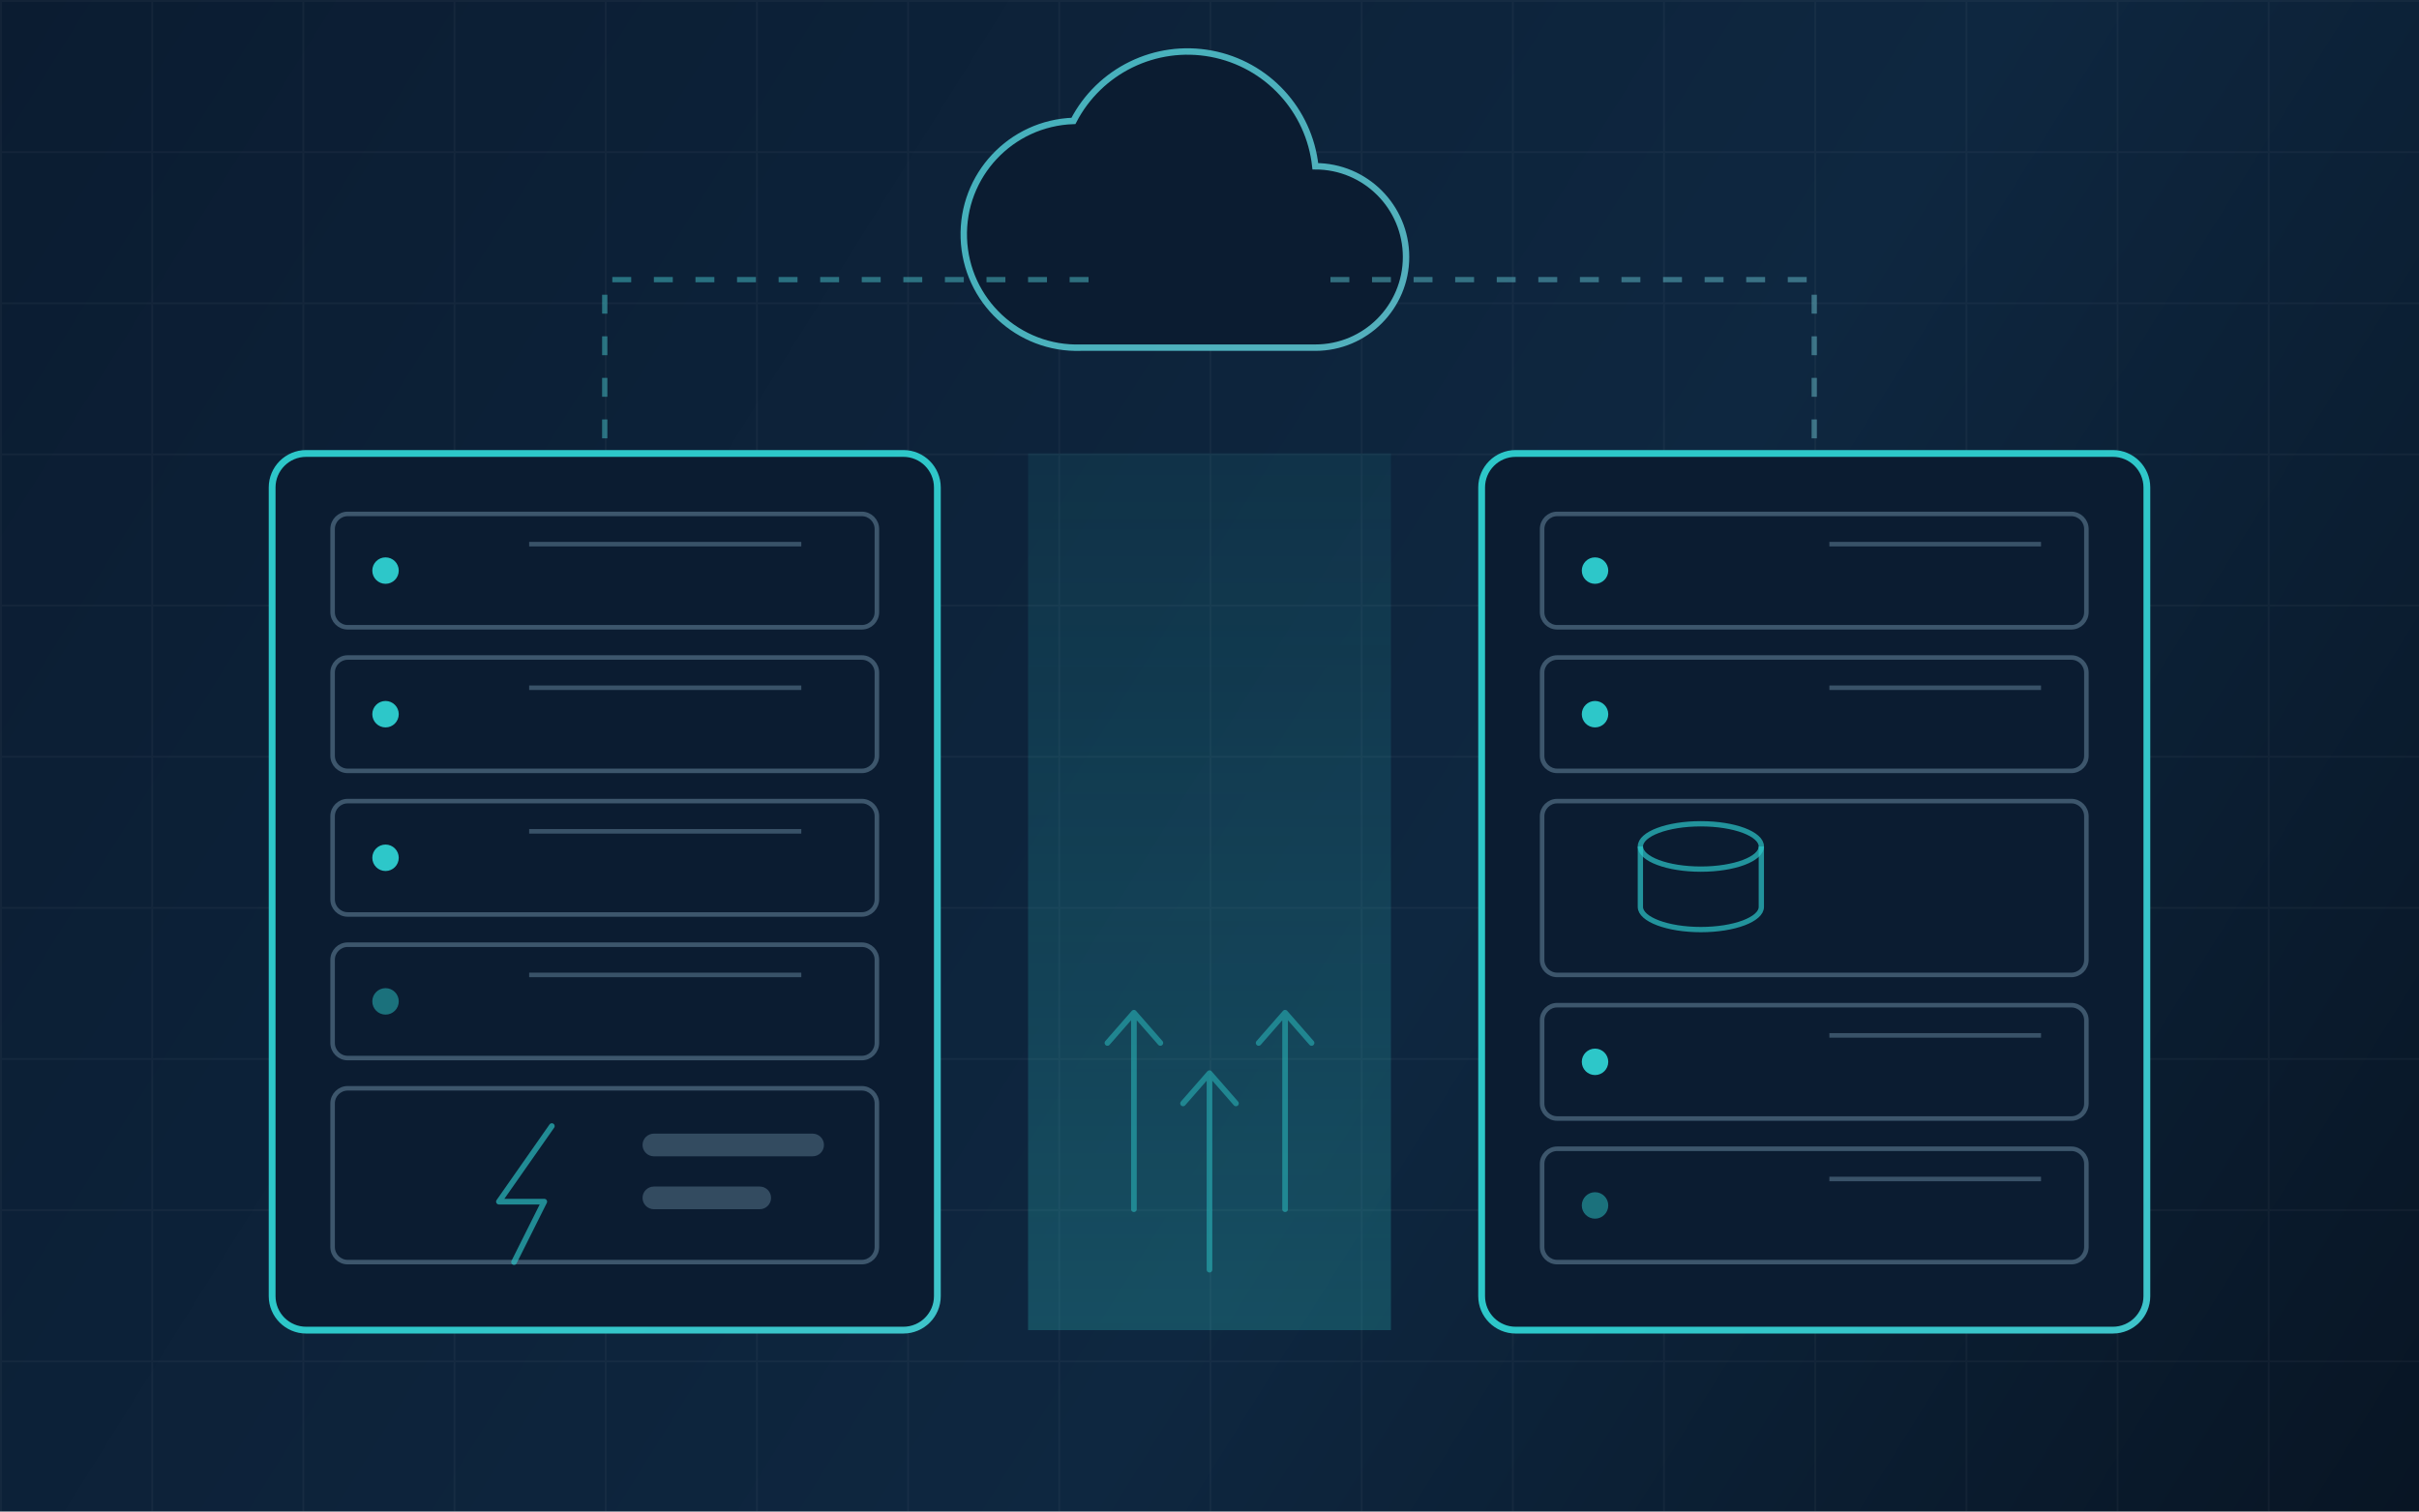
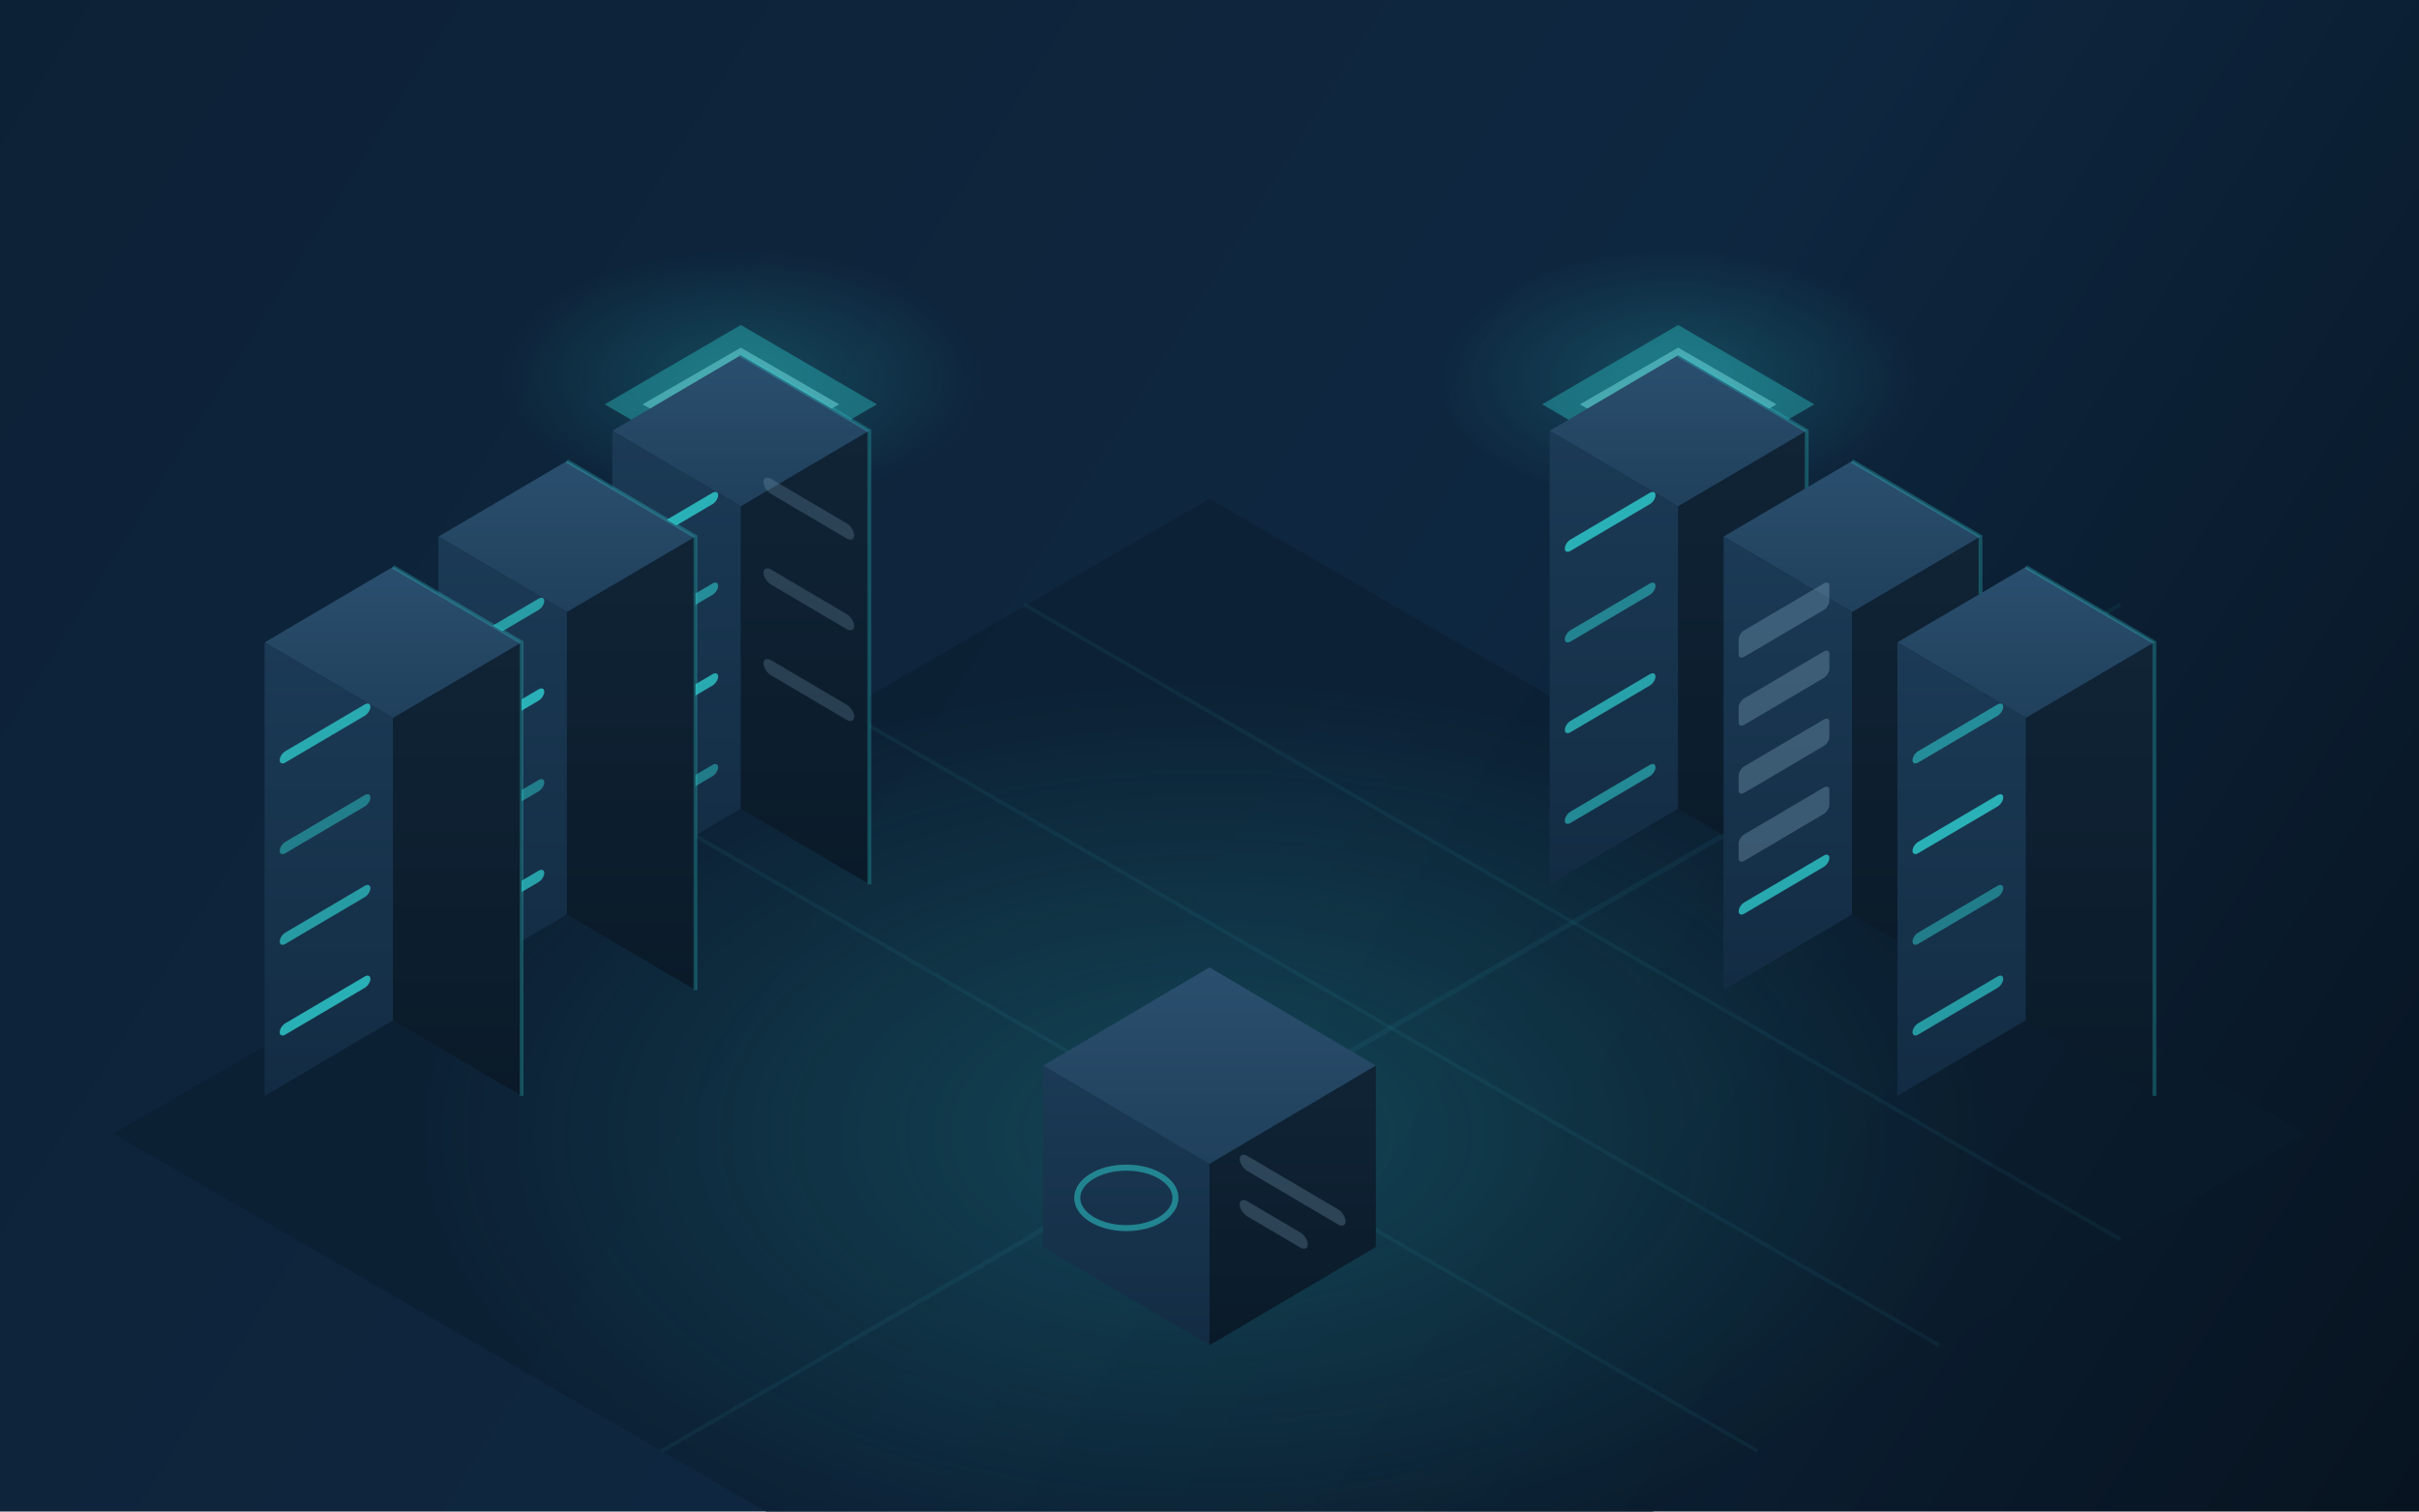
- <svg xmlns="http://www.w3.org/2000/svg" viewBox="0 0 640 400" width="640" height="400" role="img" aria-label="Two equipment racks with cold-aisle airflow between them, linked upward to cloud capacity">
+ <svg xmlns="http://www.w3.org/2000/svg" viewBox="0 0 640 400" width="640" height="400" role="img" aria-label="An isometric data centre hall: two rows of equipment racks on a raised floor, lit overhead, with a cooling unit at the end of the aisle">
  <defs>
    <linearGradient id="bg" x1="0" y1="0" x2="640" y2="400" gradientUnits="userSpaceOnUse">
-       <stop offset="0" stop-color="#0b1c31" />
-       <stop offset=".6" stop-color="#0e2740" />
-       <stop offset="1" stop-color="#081524" />
+       <stop offset="0" stop-color="#0d2136" />
+       <stop offset=".55" stop-color="#0e2740" />
+       <stop offset="1" stop-color="#071320" />
    </linearGradient>
-     <linearGradient id="ln" x1="0" y1="0" x2="640" y2="400" gradientUnits="userSpaceOnUse">
-       <stop offset="0" stop-color="#2dc7c9" />
-       <stop offset="1" stop-color="#8fb7cf" />
+     <linearGradient id="fTop" x1="0" y1="0" x2="0" y2="1">
+       <stop offset="0" stop-color="#2a4f6e" />
+       <stop offset="1" stop-color="#20405c" />
    </linearGradient>
-     <linearGradient id="air" x1="0" y1="400" x2="0" y2="0" gradientUnits="userSpaceOnUse">
-       <stop offset="0" stop-color="#2dc7c9" stop-opacity=".28" />
+     <linearGradient id="fLeft" x1="0" y1="0" x2="0" y2="1">
+       <stop offset="0" stop-color="#1b3a55" />
+       <stop offset="1" stop-color="#132c44" />
+     </linearGradient>
+     <linearGradient id="fRight" x1="0" y1="0" x2="0" y2="1">
+       <stop offset="0" stop-color="#102436" />
+       <stop offset="1" stop-color="#0a1a29" />
+     </linearGradient>
+     <linearGradient id="glow" x1="0" y1="0" x2="0" y2="1">
+       <stop offset="0" stop-color="#2dc7c9" stop-opacity=".55" />
      <stop offset="1" stop-color="#2dc7c9" stop-opacity="0" />
    </linearGradient>
-     <pattern id="grid" width="40" height="40" patternUnits="userSpaceOnUse">
-       <path d="M40 0H0V40" fill="none" stroke="#ffffff" stroke-opacity=".035" stroke-width="1" />
-     </pattern>
+     <radialGradient id="pool" cx=".5" cy=".5" r=".5">
+       <stop offset="0" stop-color="#2dc7c9" stop-opacity=".22" />
+       <stop offset="1" stop-color="#2dc7c9" stop-opacity="0" />
+     </radialGradient>
  </defs>
  <rect width="640" height="400" fill="url(#bg)" />
-   <rect width="640" height="400" fill="url(#grid)" />
-   <rect x="272" y="120" width="96" height="232" fill="url(#air)" />
-   <g stroke="#2dc7c9" stroke-opacity=".5" stroke-width="1.5" fill="none" stroke-linecap="round">
-     <path d="M300 320v-52m0 0-7 8m7-8 7 8" class="rise" />
-     <path d="M320 336v-52m0 0-7 8m7-8 7 8" class="rise r2" />
-     <path d="M340 320v-52m0 0-7 8m7-8 7 8" class="rise r3" />
-   </g>
-   <g transform="translate(160 236)">
-     <rect x="-88" y="-116" width="176" height="232" rx="9" fill="#0b1c31" stroke="url(#ln)" stroke-width="1.8" />
-     <g fill="none" stroke="#8fb7cf" stroke-opacity=".38" stroke-width="1.2">
-       <rect x="-72" y="-100" width="144" height="30" rx="4" />
-       <rect x="-72" y="-62" width="144" height="30" rx="4" />
-       <rect x="-72" y="-24" width="144" height="30" rx="4" />
-       <rect x="-72" y="14" width="144" height="30" rx="4" />
-       <rect x="-72" y="52" width="144" height="46" rx="4" />
-     </g>
-     <g fill="#2dc7c9">
-       <circle cx="-58" cy="-85" r="3.5" class="blink" />
-       <circle cx="-58" cy="-47" r="3.5" class="blink b2" />
-       <circle cx="-58" cy="-9" r="3.5" class="blink b3" />
-       <circle cx="-58" cy="29" r="3.5" fill-opacity=".5" />
-     </g>
-     <g stroke="#8fb7cf" stroke-opacity=".35" stroke-width="1.2">
-       <line x1="-20" y1="-92" x2="52" y2="-92" />
-       <line x1="-20" y1="-54" x2="52" y2="-54" />
-       <line x1="-20" y1="-16" x2="52" y2="-16" />
-       <line x1="-20" y1="22" x2="52" y2="22" />
-     </g>
-     <g stroke="#2dc7c9" stroke-opacity=".65" stroke-width="1.5" fill="none">
-       <path d="M-14 62l-14 20h12l-8 16" stroke-linecap="round" stroke-linejoin="round" />
-     </g>
-     <g fill="#8fb7cf" fill-opacity=".3">
-       <rect x="10" y="64" width="48" height="6" rx="3" />
-       <rect x="10" y="78" width="34" height="6" rx="3" />
+   <g opacity=".5">
+     <polygon points="320,132 610,300 320,468 30,300" fill="#0a1b2b" />
+     <g stroke="#2dc7c9" stroke-opacity=".14" stroke-width="1">
+       <path d="M175 216L465 384M223 188L513 356M271 160L561 328" />
+       <path d="M465 216L175 384M513 188L223 356M561 160L271 328" />
    </g>
  </g>
-   <g transform="translate(480 236)">
-     <rect x="-88" y="-116" width="176" height="232" rx="9" fill="#0b1c31" stroke="url(#ln)" stroke-width="1.8" />
-     <g fill="none" stroke="#8fb7cf" stroke-opacity=".38" stroke-width="1.2">
-       <rect x="-72" y="-100" width="144" height="30" rx="4" />
-       <rect x="-72" y="-62" width="144" height="30" rx="4" />
-       <rect x="-72" y="-24" width="144" height="46" rx="4" />
-       <rect x="-72" y="30" width="144" height="30" rx="4" />
-       <rect x="-72" y="68" width="144" height="30" rx="4" />
+   <ellipse cx="320" cy="300" rx="210" ry="120" fill="url(#pool)" />
+   <g>
+     <ellipse cx="196" cy="100" rx="64" ry="34" fill="url(#pool)" />
+     <ellipse cx="444" cy="100" rx="64" ry="34" fill="url(#pool)" />
+     <polygon points="196,86 232,107 196,128 160,107" fill="#2dc7c9" fill-opacity=".4" />
+     <polygon points="444,86 480,107 444,128 408,107" fill="#2dc7c9" fill-opacity=".4" />
+     <polygon points="196,92 222,107 196,122 170,107" fill="#7ee8e9" fill-opacity=".45" />
+     <polygon points="444,92 470,107 444,122 418,107" fill="#7ee8e9" fill-opacity=".45" />
+   </g>
+   <g>
+     <g transform="translate(196 214)">
+       <polygon points="0,-120 34,-100 0,-80 -34,-100" fill="url(#fTop)" />
+       <polygon points="-34,-100 0,-80 0,0 -34,20" fill="url(#fLeft)" />
+       <polygon points="0,-80 34,-100 34,20 0,0" fill="url(#fRight)" />
+       <g fill="#2dc7c9">
+         <rect x="-30" y="-88" width="24" height="3" rx="1.5" transform="skewY(-30.5)" opacity=".85" class="b" />
+         <rect x="-30" y="-64" width="24" height="3" rx="1.5" transform="skewY(-30.5)" opacity=".6" />
+         <rect x="-30" y="-40" width="24" height="3" rx="1.5" transform="skewY(-30.5)" opacity=".8" class="b b2" />
+         <rect x="-30" y="-16" width="24" height="3" rx="1.5" transform="skewY(-30.5)" opacity=".5" />
+       </g>
+       <g fill="#8fb7cf" fill-opacity=".22">
+         <rect x="6" y="-92" width="24" height="4" rx="2" transform="skewY(30.5)" />
+         <rect x="6" y="-68" width="24" height="4" rx="2" transform="skewY(30.5)" />
+         <rect x="6" y="-44" width="24" height="4" rx="2" transform="skewY(30.5)" />
+       </g>
+       <polyline points="0,-120 34,-100 34,20" fill="none" stroke="#2dc7c9" stroke-opacity=".3" stroke-width="1" />
    </g>
-     <g fill="#2dc7c9">
-       <circle cx="-58" cy="-85" r="3.5" class="blink b3" />
-       <circle cx="-58" cy="-47" r="3.5" class="blink" />
-       <circle cx="-58" cy="45" r="3.5" class="blink b2" />
-       <circle cx="-58" cy="83" r="3.5" fill-opacity=".5" />
+     <g transform="translate(150 242)">
+       <polygon points="0,-120 34,-100 0,-80 -34,-100" fill="url(#fTop)" />
+       <polygon points="-34,-100 0,-80 0,0 -34,20" fill="url(#fLeft)" />
+       <polygon points="0,-80 34,-100 34,20 0,0" fill="url(#fRight)" />
+       <g fill="#2dc7c9">
+         <rect x="-30" y="-88" width="24" height="3" rx="1.5" transform="skewY(-30.5)" opacity=".7" />
+         <rect x="-30" y="-64" width="24" height="3" rx="1.5" transform="skewY(-30.5)" opacity=".85" class="b b3" />
+         <rect x="-30" y="-40" width="24" height="3" rx="1.5" transform="skewY(-30.5)" opacity=".5" />
+         <rect x="-30" y="-16" width="24" height="3" rx="1.5" transform="skewY(-30.5)" opacity=".75" class="b" />
+       </g>
+       <polyline points="0,-120 34,-100 34,20" fill="none" stroke="#2dc7c9" stroke-opacity=".3" stroke-width="1" />
    </g>
-     <g stroke="#2dc7c9" stroke-opacity=".7" stroke-width="1.4" fill="none">
-       <ellipse cx="-30" cy="-12" rx="16" ry="6" />
-       <path d="M-46 -12v16c0 3.3 7.2 6 16 6s16-2.7 16-6v-16" />
-     </g>
-     <g stroke="#8fb7cf" stroke-opacity=".35" stroke-width="1.2">
-       <line x1="4" y1="-92" x2="60" y2="-92" />
-       <line x1="4" y1="-54" x2="60" y2="-54" />
-       <line x1="4" y1="38" x2="60" y2="38" />
-       <line x1="4" y1="76" x2="60" y2="76" />
+     <g transform="translate(104 270)">
+       <polygon points="0,-120 34,-100 0,-80 -34,-100" fill="url(#fTop)" />
+       <polygon points="-34,-100 0,-80 0,0 -34,20" fill="url(#fLeft)" />
+       <polygon points="0,-80 34,-100 34,20 0,0" fill="url(#fRight)" />
+       <g fill="#2dc7c9">
+         <rect x="-30" y="-88" width="24" height="3" rx="1.5" transform="skewY(-30.5)" opacity=".8" class="b b2" />
+         <rect x="-30" y="-64" width="24" height="3" rx="1.5" transform="skewY(-30.5)" opacity=".5" />
+         <rect x="-30" y="-40" width="24" height="3" rx="1.5" transform="skewY(-30.5)" opacity=".7" />
+         <rect x="-30" y="-16" width="24" height="3" rx="1.5" transform="skewY(-30.5)" opacity=".85" class="b b3" />
+       </g>
+       <polyline points="0,-120 34,-100 34,20" fill="none" stroke="#2dc7c9" stroke-opacity=".3" stroke-width="1" />
    </g>
  </g>
-   <path d="M286 92h62a24 24 0 0 0 0-48 34 34 0 0 0-64-12 24 24 0 0 0 2 60Z" fill="#0b1c31" stroke="url(#ln)" stroke-width="1.7" stroke-opacity=".9" />
-   <g fill="none" stroke="url(#ln)" stroke-width="1.4" stroke-opacity=".5" stroke-dasharray="5 6">
-     <path d="M288 74H160v46" />
-     <path d="M352 74h128v46" />
+   <g>
+     <g transform="translate(444 214)">
+       <polygon points="0,-120 34,-100 0,-80 -34,-100" fill="url(#fTop)" />
+       <polygon points="-34,-100 0,-80 0,0 -34,20" fill="url(#fLeft)" />
+       <polygon points="0,-80 34,-100 34,20 0,0" fill="url(#fRight)" />
+       <g fill="#2dc7c9">
+         <rect x="-30" y="-88" width="24" height="3" rx="1.5" transform="skewY(-30.5)" opacity=".85" class="b b3" />
+         <rect x="-30" y="-64" width="24" height="3" rx="1.5" transform="skewY(-30.5)" opacity=".55" />
+         <rect x="-30" y="-40" width="24" height="3" rx="1.5" transform="skewY(-30.5)" opacity=".75" />
+         <rect x="-30" y="-16" width="24" height="3" rx="1.5" transform="skewY(-30.5)" opacity=".6" class="b" />
+       </g>
+       <polyline points="0,-120 34,-100 34,20" fill="none" stroke="#2dc7c9" stroke-opacity=".3" stroke-width="1" />
+     </g>
+     <g transform="translate(490 242)">
+       <polygon points="0,-120 34,-100 0,-80 -34,-100" fill="url(#fTop)" />
+       <polygon points="-34,-100 0,-80 0,0 -34,20" fill="url(#fLeft)" />
+       <polygon points="0,-80 34,-100 34,20 0,0" fill="url(#fRight)" />
+       <g fill="#8fb7cf" fill-opacity=".3">
+         <rect x="-30" y="-92" width="24" height="7" rx="1.5" transform="skewY(-30.5)" />
+         <rect x="-30" y="-74" width="24" height="7" rx="1.5" transform="skewY(-30.5)" />
+         <rect x="-30" y="-56" width="24" height="7" rx="1.5" transform="skewY(-30.5)" />
+         <rect x="-30" y="-38" width="24" height="7" rx="1.5" transform="skewY(-30.5)" />
+       </g>
+       <rect x="-30" y="-20" width="24" height="3" rx="1.5" transform="skewY(-30.5)" fill="#2dc7c9" opacity=".8" class="b b2" />
+       <polyline points="0,-120 34,-100 34,20" fill="none" stroke="#2dc7c9" stroke-opacity=".3" stroke-width="1" />
+     </g>
+     <g transform="translate(536 270)">
+       <polygon points="0,-120 34,-100 0,-80 -34,-100" fill="url(#fTop)" />
+       <polygon points="-34,-100 0,-80 0,0 -34,20" fill="url(#fLeft)" />
+       <polygon points="0,-80 34,-100 34,20 0,0" fill="url(#fRight)" />
+       <g fill="#2dc7c9">
+         <rect x="-30" y="-88" width="24" height="3" rx="1.5" transform="skewY(-30.5)" opacity=".6" />
+         <rect x="-30" y="-64" width="24" height="3" rx="1.5" transform="skewY(-30.5)" opacity=".85" class="b" />
+         <rect x="-30" y="-40" width="24" height="3" rx="1.5" transform="skewY(-30.5)" opacity=".5" />
+         <rect x="-30" y="-16" width="24" height="3" rx="1.5" transform="skewY(-30.5)" opacity=".7" class="b b2" />
+       </g>
+       <polyline points="0,-120 34,-100 34,20" fill="none" stroke="#2dc7c9" stroke-opacity=".3" stroke-width="1" />
+     </g>
+   </g>
+   <g transform="translate(320 330)">
+     <polygon points="0,-74 44,-48 0,-22 -44,-48" fill="url(#fTop)" />
+     <polygon points="-44,-48 0,-22 0,26 -44,0" fill="url(#fLeft)" />
+     <polygon points="0,-22 44,-48 44,0 0,26" fill="url(#fRight)" />
+     <g fill="none" stroke="#2dc7c9" stroke-opacity=".55" stroke-width="1.6">
+       <ellipse cx="-22" cy="-13" rx="13" ry="8" class="spin" />
+     </g>
+     <g fill="#8fb7cf" fill-opacity=".25">
+       <rect x="8" y="-30" width="28" height="4" rx="2" transform="skewY(30.5)" />
+       <rect x="8" y="-18" width="18" height="4" rx="2" transform="skewY(30.5)" />
+     </g>
  </g>
  <style>
-     .blink { animation: lx 3.6s ease-in-out infinite; }
+     .b { animation: blink 3.6s ease-in-out infinite }
    .b2 { animation-delay: 1.2s } .b3 { animation-delay: 2.4s }
-     .rise { animation: up 3.4s ease-in-out infinite; }
-     .r2 { animation-delay: .7s } .r3 { animation-delay: 1.4s }
-     @keyframes lx { 0%,100% { opacity:.4 } 50% { opacity:1 } }
-     @keyframes up { 0%,100% { opacity:.25 } 50% { opacity:.85 } }
-     @media (prefers-reduced-motion: reduce) { .blink, .rise { animation: none } }
+     .spin { animation: pulse 2.8s ease-in-out infinite; transform-origin: -22px -13px }
+     @keyframes blink { 0%,100% { opacity:.3 } 50% { opacity:1 } }
+     @keyframes pulse { 0%,100% { opacity:.35 } 50% { opacity:.9 } }
+     @media (prefers-reduced-motion: reduce) { .b, .spin { animation: none } }
  </style>
</svg>
